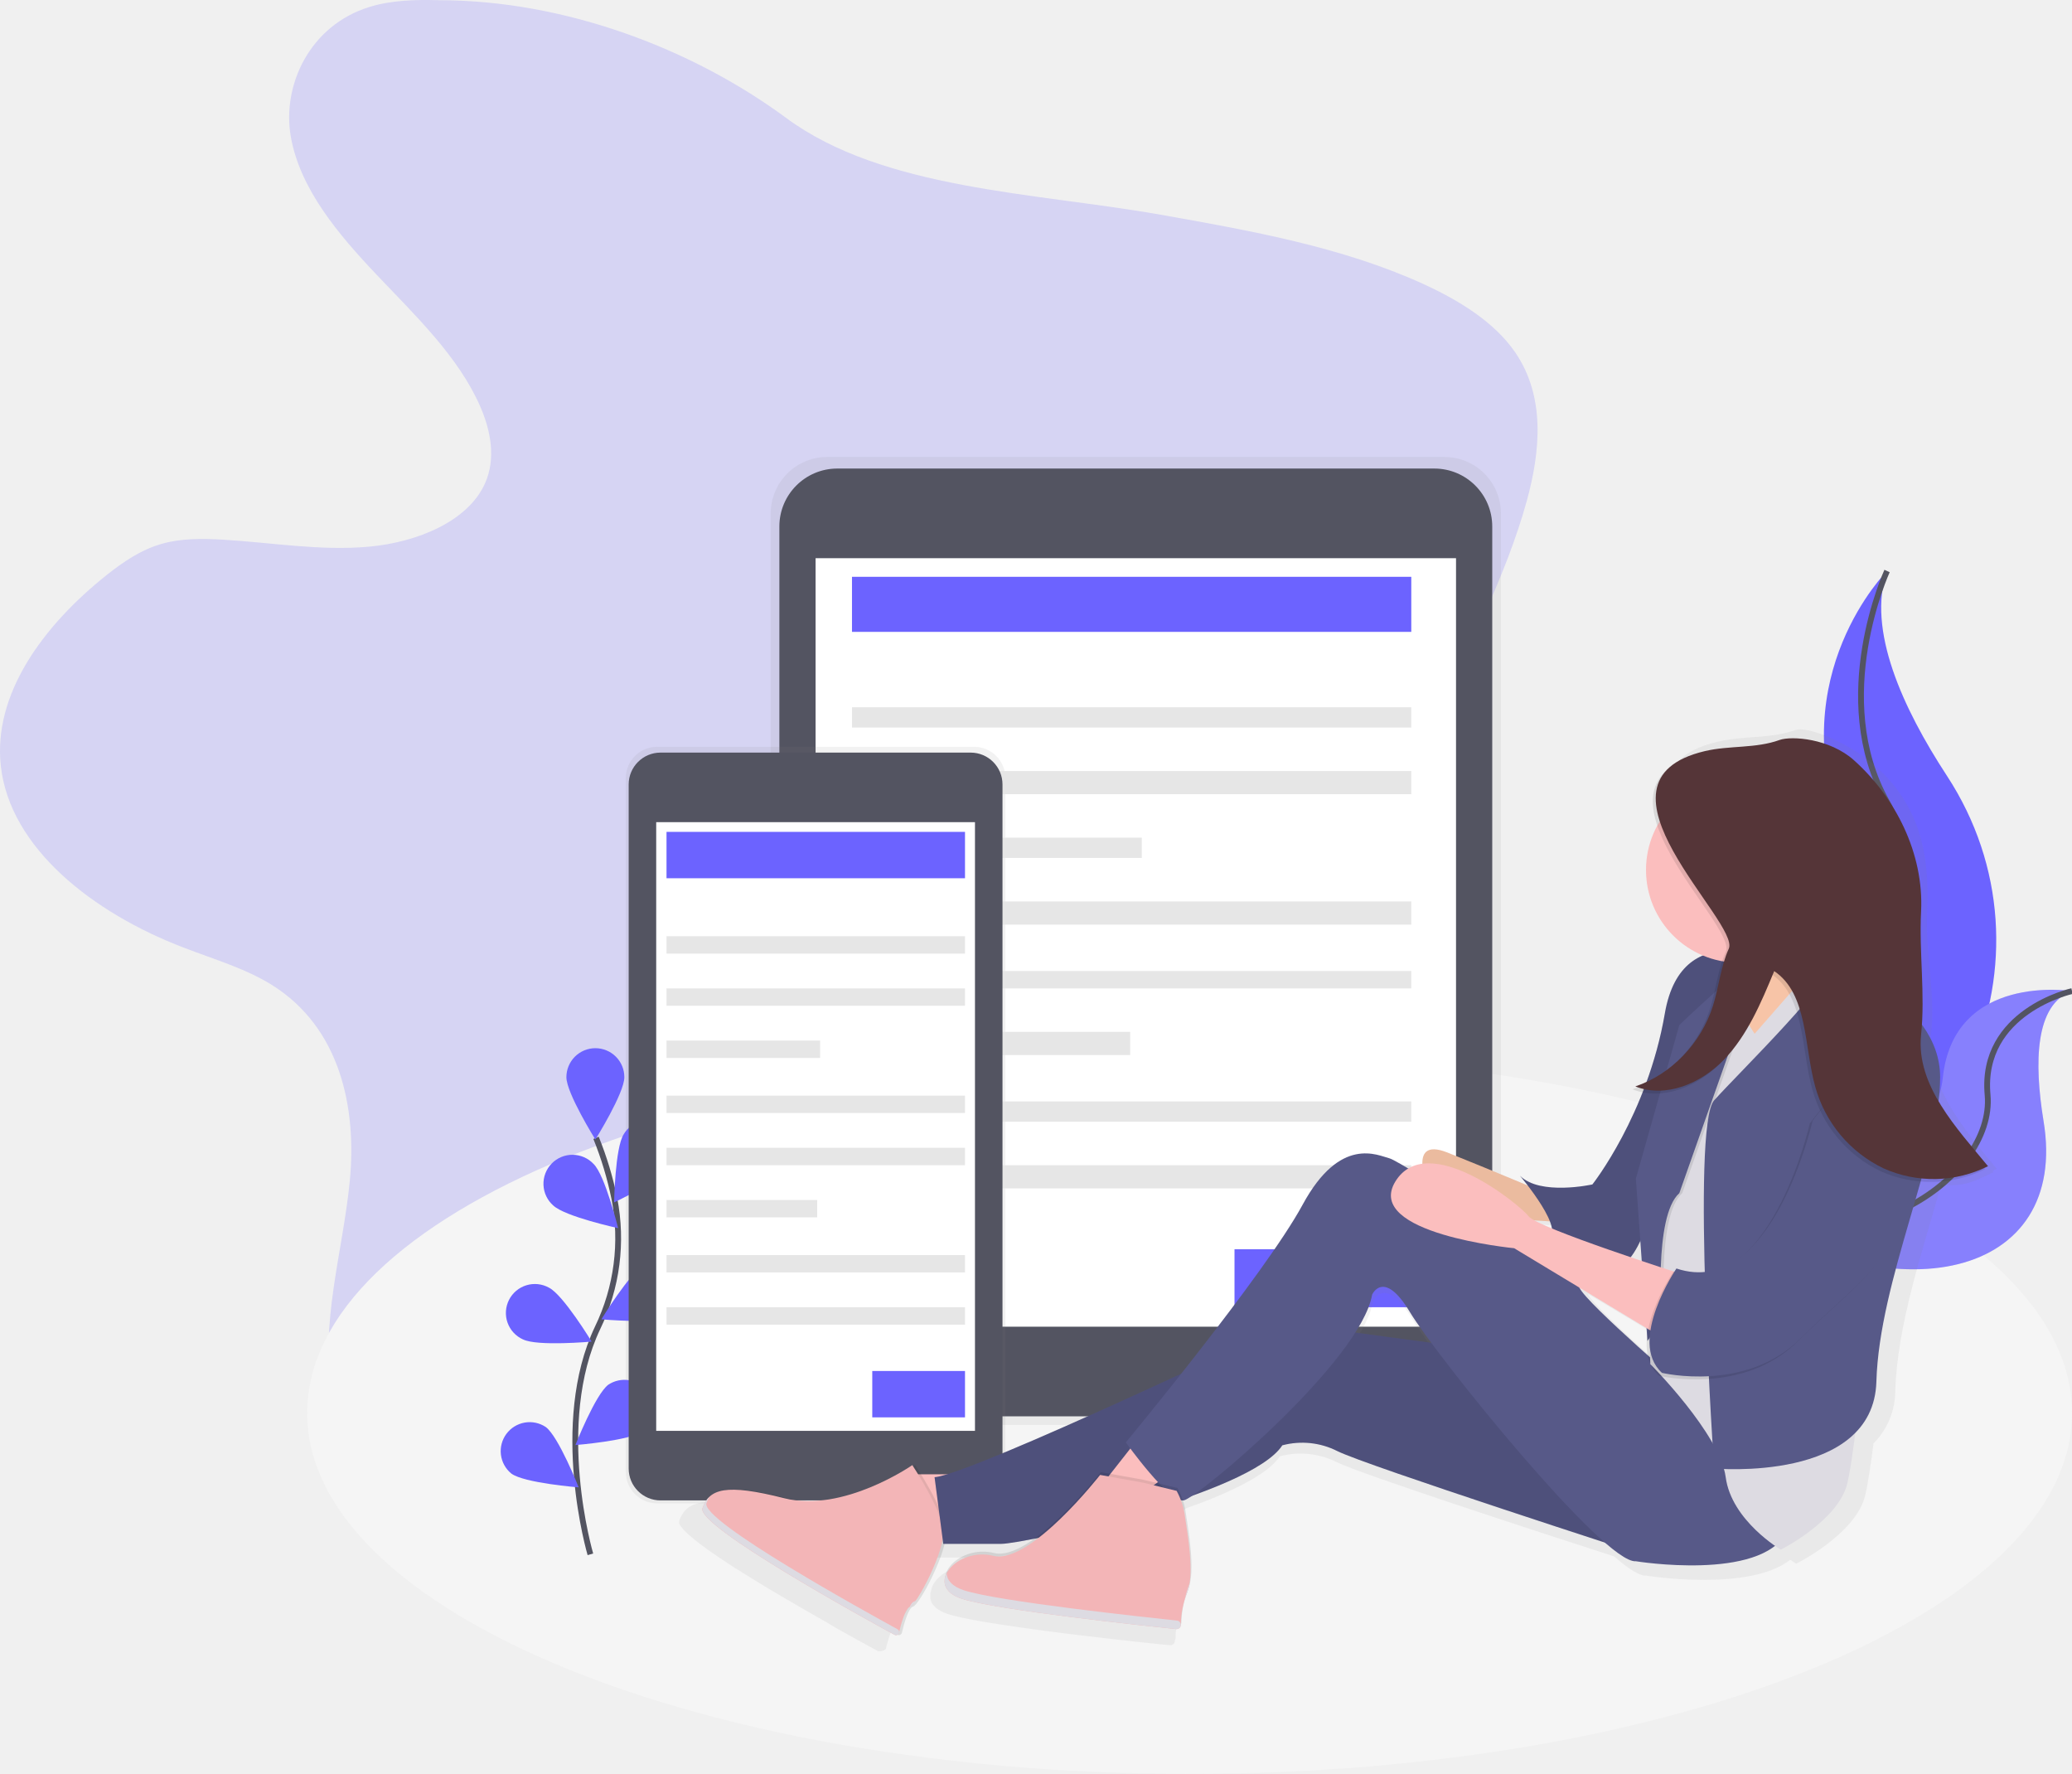
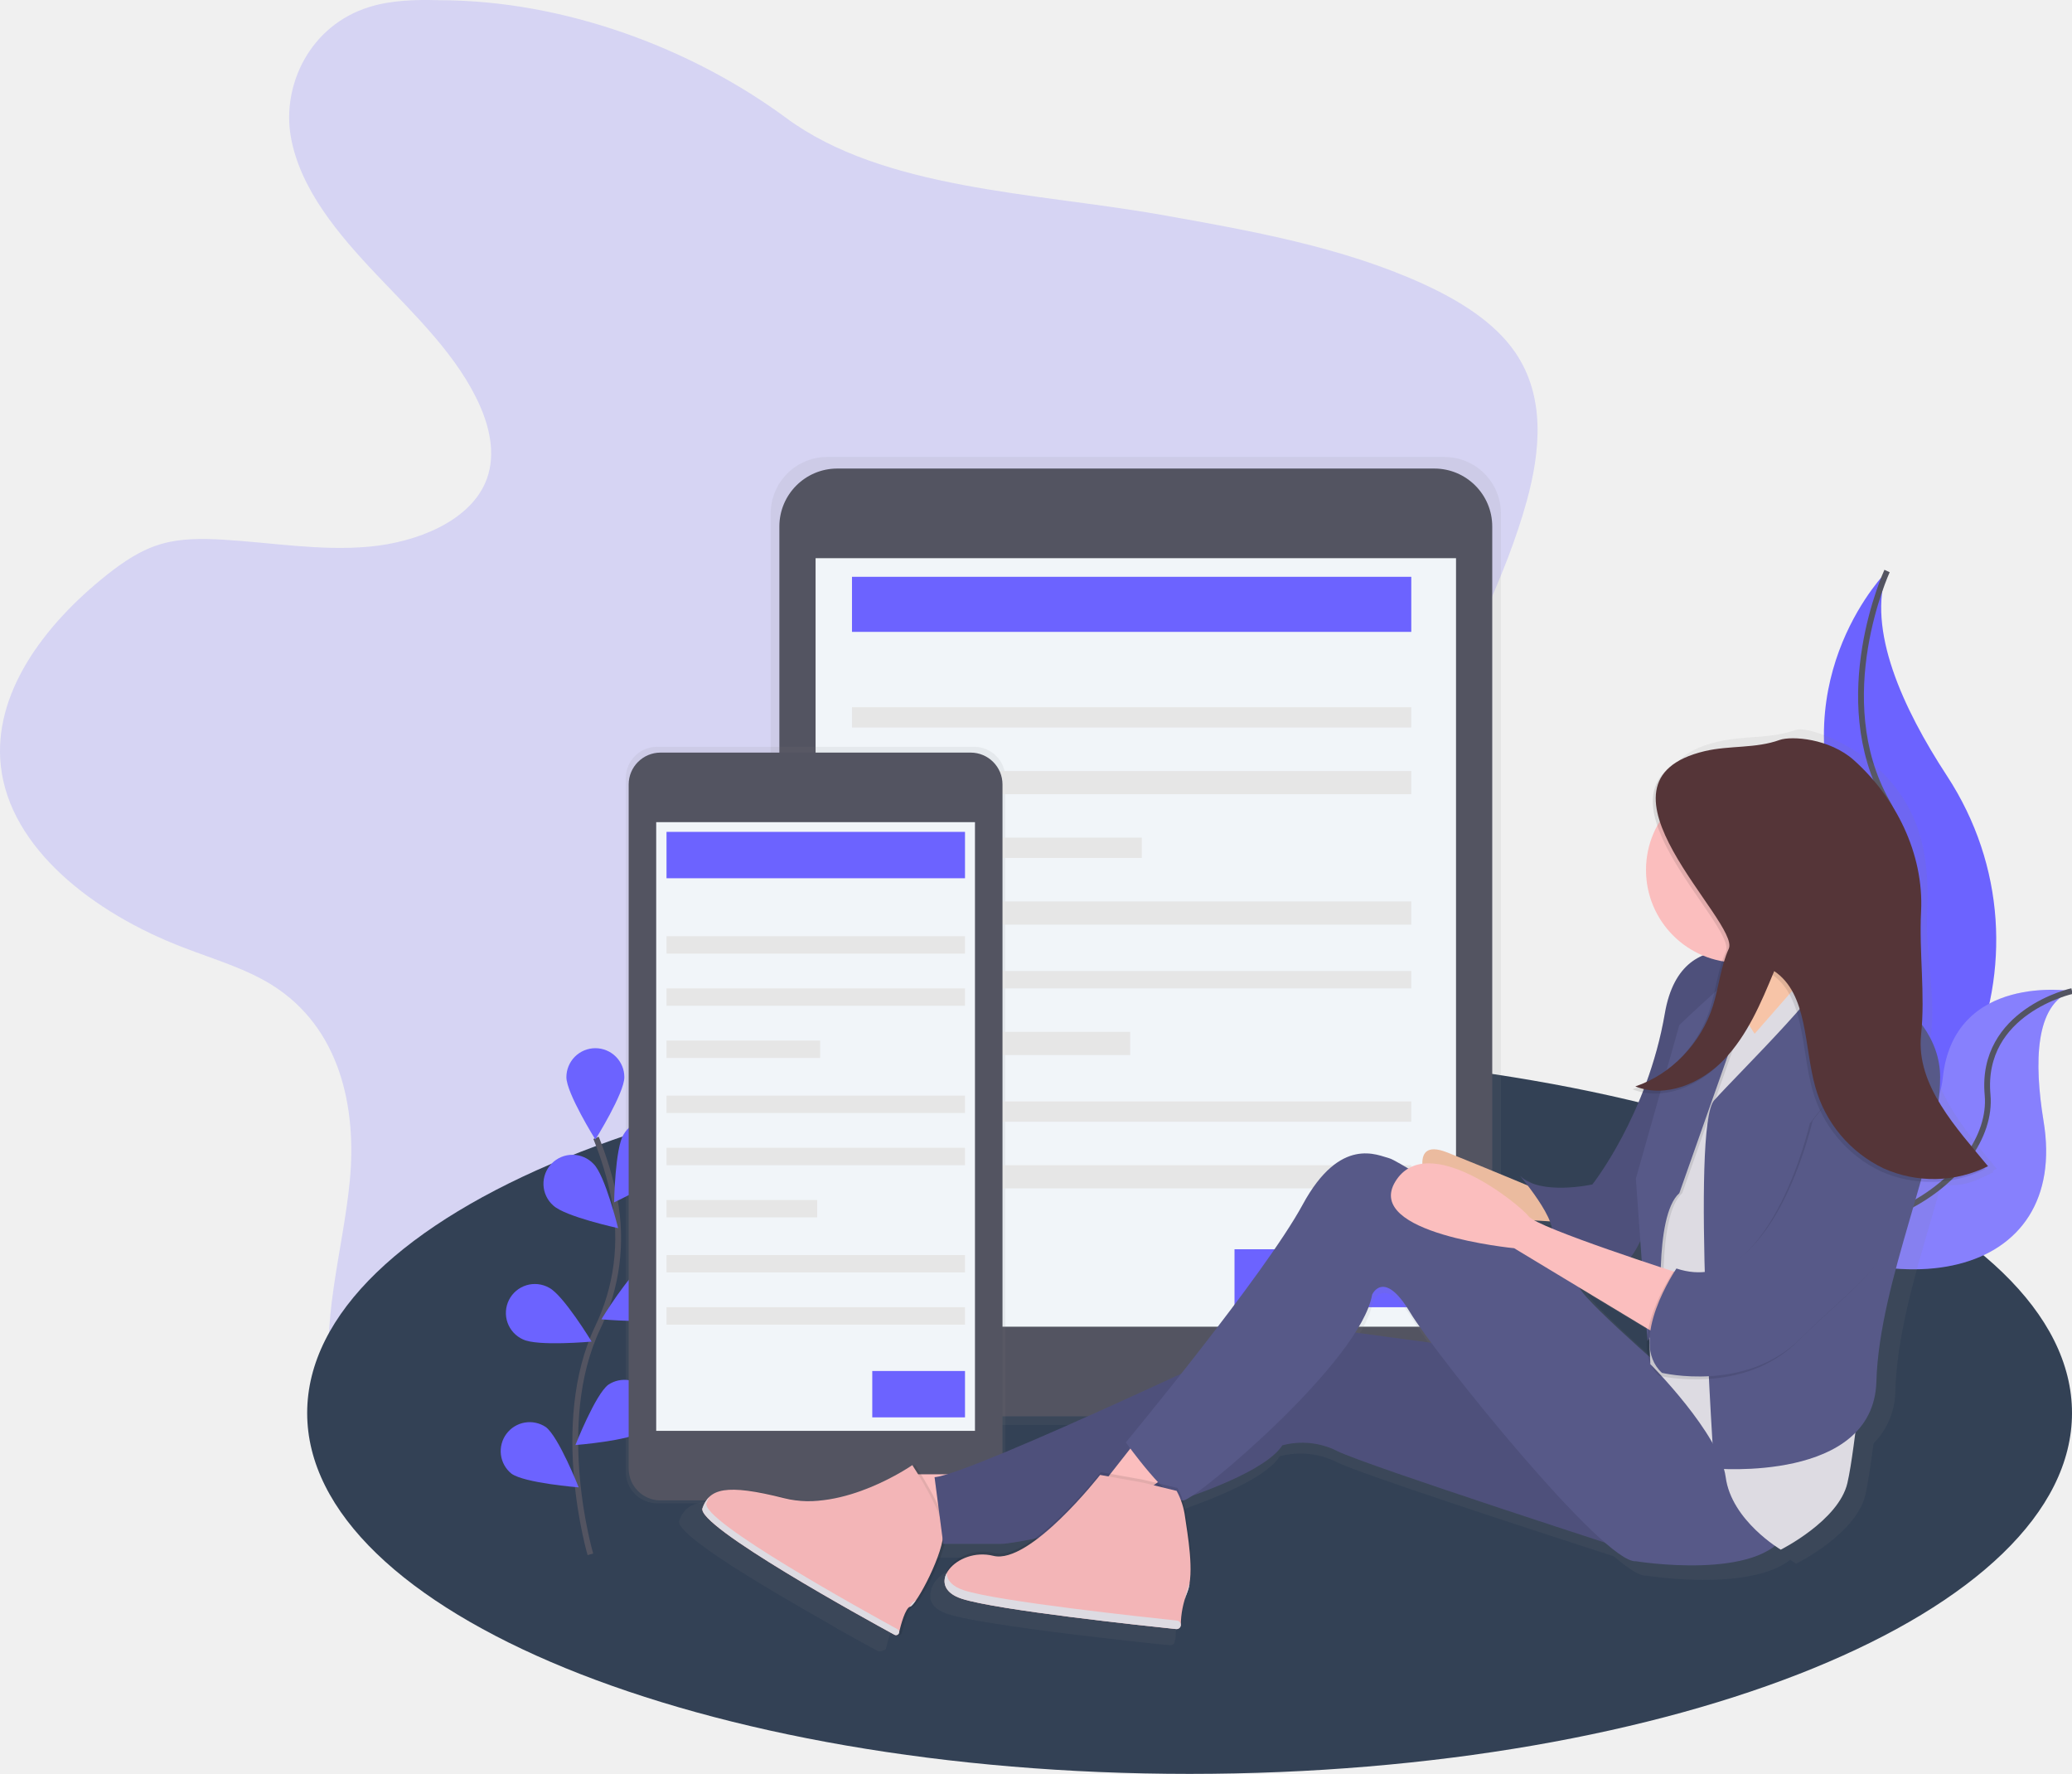
<svg xmlns="http://www.w3.org/2000/svg" width="715" height="612" viewBox="0 0 715 612" fill="none">
  <g clip-path="url(#clip0)">
    <path opacity="0.2" d="M151.4 0.07C143.34 -0.16 135.08 0.07 127.52 2.39C106.95 8.71 97.2 29.39 100.37 47.26C103.54 65.13 116.58 80.7 130.11 94.93C143.64 109.16 158.3 123.23 165.72 140.24C169.42 148.73 171.15 158.24 167.39 166.72C161.59 179.79 144.1 187.09 127.31 188.61C110.52 190.13 93.66 187.17 76.81 186.18C69.74 185.77 62.47 185.72 55.81 187.63C48.5 189.71 42.41 193.96 36.81 198.39C14.96 215.77 -2.53 239.48 0.3 264.39C3.5 292.62 32.04 314.93 63.3 326.9C73.65 330.9 84.6 334.08 93.71 339.74C117.71 354.67 123.1 382.67 120.71 407.38C118.32 432.09 110.18 456.83 114.71 481.32C120.04 509.81 143.63 535.55 175.45 547.57C203.8 558.28 239.28 557.57 264.45 542.46C276.72 535.08 286 524.83 294.07 514.23C306.053 498.576 315.952 481.433 323.52 463.23C327.03 454.74 330.33 445.61 338.52 439.71C343.52 436.08 350 434.05 356.41 432.47C375.73 427.71 396.08 426.41 415.58 422.17C435.08 417.93 454.7 410 465.3 395.9C480.3 375.9 473.3 350.28 473.37 326.76C473.49 273.1 512.48 225.07 526.87 172.76C531.57 155.67 533.32 136.76 522.82 121.51C515.69 111.16 503.66 103.69 491.02 97.92C463.21 85.23 431.6 79.58 400.51 74.08C357.3 66.44 304.83 65.45 271.34 40.73C239.2 17 195.23 0.07 151.4 0.07Z" fill="#6C63FF" />
-     <path d="M410.5 612C578.671 612 715 556.259 715 487.5C715 418.741 578.671 363 410.5 363C242.329 363 106 418.741 106 487.5C106 556.259 242.329 612 410.5 612Z" fill="#F5F5F5" />
+     <path d="M410.5 612C578.671 612 715 556.259 715 487.5C715 418.741 578.671 363 410.5 363C242.329 363 106 418.741 106 487.5C106 556.259 242.329 612 410.5 612Z" fill="#334155" />
    <path d="M484.736 251C484.736 251 488.583 226.445 466.927 224.212C445.27 221.978 442.267 177 442.267 177L441.718 177.841C417.726 214.976 426.433 250.502 458.268 245.097C470.136 243.133 482.034 243.296 484.736 251Z" fill="#6C63FF" />
-     <path opacity="0.2" d="M484.736 251C484.736 251 488.583 226.445 466.927 224.212C445.27 221.978 442.267 177 442.267 177L441.718 177.841C417.726 214.976 426.433 250.502 458.268 245.097C470.136 243.133 482.034 243.296 484.736 251Z" fill="#F5F5F5" />
+     <path opacity="0.2" d="M484.736 251C484.736 251 488.583 226.445 466.927 224.212C445.27 221.978 442.267 177 442.267 177L441.718 177.841C417.726 214.976 426.433 250.502 458.268 245.097C470.136 243.133 482.034 243.296 484.736 251Z" fill="#334155" />
    <path d="M485 251C485 251 480.809 231.94 463.552 233.507C446.296 235.075 425.561 205.206 441.997 177" stroke="#535461" stroke-width="2" stroke-miterlimit="10" />
    <path d="M498.41 157.65H285.48C280.308 157.645 275.344 159.694 271.682 163.347C268.02 167 265.958 171.957 265.95 177.13V472.13C265.958 477.303 268.02 482.26 271.682 485.913C275.344 489.566 280.308 491.615 285.48 491.61H498.41C503.583 491.615 508.546 489.566 512.208 485.913C515.87 482.26 517.932 477.303 517.94 472.13V177.13C517.932 171.957 515.87 167 512.208 163.347C508.546 159.694 503.583 157.645 498.41 157.65Z" fill="url(#paint0_linear)" />
    <path d="M461 337H329V344H461V337Z" fill="#E6E6E6" />
    <path d="M494.94 161.65H288.94C277.894 161.65 268.94 170.604 268.94 181.65V468.65C268.94 479.696 277.894 488.65 288.94 488.65H494.94C505.986 488.65 514.94 479.696 514.94 468.65V181.65C514.94 170.604 505.986 161.65 494.94 161.65Z" fill="#535461" />
-     <path d="M502.44 192.58H281.44V457.72H502.44V192.58Z" fill="white" />
+     <path d="M502.44 192.58H281.44V457.72H502.44V192.58Z" fill="#F1F5F9" />
    <path d="M336.11 257.65H226.78C225.361 257.647 223.954 257.924 222.642 258.465C221.329 259.006 220.136 259.8 219.13 260.802C218.125 261.804 217.326 262.994 216.781 264.305C216.235 265.615 215.953 267.02 215.95 268.44V507.86C215.953 509.279 216.235 510.685 216.781 511.995C217.326 513.306 218.125 514.496 219.13 515.498C220.136 516.5 221.329 517.294 222.642 517.835C223.954 518.376 225.361 518.653 226.78 518.65H336.11C337.53 518.653 338.936 518.376 340.249 517.835C341.561 517.294 342.754 516.5 343.76 515.498C344.766 514.496 345.564 513.306 346.11 511.995C346.655 510.685 346.938 509.279 346.94 507.86V268.44C346.938 267.02 346.655 265.615 346.11 264.305C345.564 262.994 344.766 261.804 343.76 260.802C342.754 259.8 341.561 259.006 340.249 258.465C338.936 257.924 337.53 257.647 336.11 257.65V257.65Z" fill="url(#paint1_linear)" />
-     <path d="M268.44 272.65C268.992 272.65 269.44 272.202 269.44 271.65C269.44 271.098 268.992 270.65 268.44 270.65C267.888 270.65 267.44 271.098 267.44 271.65C267.44 272.202 267.888 272.65 268.44 272.65Z" fill="white" />
-     <path d="M294.44 270.65H274.44C273.888 270.65 273.44 271.098 273.44 271.65C273.44 272.202 273.888 272.65 274.44 272.65H294.44C294.992 272.65 295.44 272.202 295.44 271.65C295.44 271.098 294.992 270.65 294.44 270.65Z" fill="white" />
-     <path d="M280.94 510.65C284.806 510.65 287.94 507.516 287.94 503.65C287.94 499.784 284.806 496.65 280.94 496.65C277.074 496.65 273.94 499.784 273.94 503.65C273.94 507.516 277.074 510.65 280.94 510.65Z" fill="white" />
+     <path d="M268.44 272.65C268.992 272.65 269.44 272.202 269.44 271.65C269.44 271.098 268.992 270.65 268.44 270.65C267.888 270.65 267.44 271.098 267.44 271.65C267.44 272.202 267.888 272.65 268.44 272.65Z" fill="#F1F5F9" />
+     <path d="M294.44 270.65H274.44C273.888 270.65 273.44 271.098 273.44 271.65C273.44 272.202 273.888 272.65 274.44 272.65H294.44C294.992 272.65 295.44 272.202 295.44 271.65C295.44 271.098 294.992 270.65 294.44 270.65Z" fill="#F1F5F9" />
+     <path d="M280.94 510.65C284.806 510.65 287.94 507.516 287.94 503.65C287.94 499.784 284.806 496.65 280.94 496.65C277.074 496.65 273.94 499.784 273.94 503.65C273.94 507.516 277.074 510.65 280.94 510.65Z" fill="#F1F5F9" />
    <path d="M203.73 536.25C203.73 536.25 190.47 491.25 206.22 458.11C212.925 444.257 214.953 428.603 212 413.5C210.54 406.345 208.428 399.339 205.69 392.57" stroke="#535461" stroke-width="2" stroke-miterlimit="10" />
    <path d="M215.45 371.63C215.45 377.15 205.45 393.14 205.45 393.14C205.45 393.14 195.45 377.14 195.45 371.63C195.45 368.978 196.504 366.434 198.379 364.559C200.254 362.683 202.798 361.63 205.45 361.63C208.102 361.63 210.646 362.683 212.521 364.559C214.397 366.434 215.45 368.978 215.45 371.63Z" fill="#6C63FF" />
    <path d="M232 402.19C229 406.82 211.92 414.82 211.92 414.82C211.92 414.82 212.23 395.96 215.23 391.33C215.912 390.164 216.824 389.147 217.91 388.343C218.996 387.538 220.234 386.962 221.549 386.65C222.863 386.337 224.228 386.294 225.56 386.524C226.892 386.753 228.163 387.25 229.298 387.985C230.432 388.719 231.406 389.676 232.16 390.798C232.914 391.919 233.433 393.182 233.686 394.51C233.939 395.837 233.919 397.203 233.63 398.523C233.34 399.843 232.785 401.09 232 402.19V402.19Z" fill="#6C63FF" />
    <path d="M231.24 454.4C226.31 456.88 207.53 455.17 207.53 455.17C207.53 455.17 217.32 439.05 222.24 436.57C224.589 435.509 227.258 435.395 229.688 436.254C232.119 437.113 234.124 438.877 235.285 441.179C236.447 443.481 236.674 446.142 235.92 448.607C235.166 451.072 233.49 453.151 231.24 454.41V454.4Z" fill="#6C63FF" />
    <path d="M221.8 493.79C217.36 497.07 198.56 498.55 198.56 498.55C198.56 498.55 205.48 481.01 209.92 477.73C212.056 476.305 214.659 475.756 217.189 476.198C219.719 476.639 221.982 478.037 223.509 480.102C225.037 482.166 225.711 484.74 225.393 487.288C225.075 489.836 223.788 492.165 221.8 493.79V493.79Z" fill="#6C63FF" />
    <path d="M190.91 415.89C194.91 419.73 213.3 423.72 213.3 423.72C213.3 423.72 208.79 405.41 204.83 401.57C203.905 400.583 202.789 399.793 201.551 399.25C200.312 398.706 198.976 398.42 197.623 398.408C196.27 398.395 194.929 398.658 193.68 399.179C192.432 399.7 191.302 400.469 190.36 401.439C189.417 402.41 188.681 403.561 188.197 404.824C187.712 406.087 187.489 407.436 187.54 408.788C187.591 410.139 187.917 411.467 188.496 412.689C189.075 413.912 189.896 415.004 190.91 415.9V415.89Z" fill="#6C63FF" />
    <path d="M180.45 462.09C185.38 464.57 204.16 462.86 204.16 462.86C204.16 462.86 194.37 446.74 189.45 444.26C188.272 443.601 186.974 443.187 185.632 443.044C184.29 442.9 182.934 443.029 181.643 443.424C180.353 443.818 179.156 444.47 178.124 445.339C177.092 446.209 176.247 447.278 175.639 448.483C175.031 449.687 174.674 451.003 174.588 452.349C174.502 453.696 174.689 455.046 175.138 456.318C175.588 457.59 176.29 458.758 177.203 459.752C178.116 460.746 179.22 461.544 180.45 462.1V462.09Z" fill="#6C63FF" />
    <path d="M176.45 508.39C180.89 511.67 199.69 513.15 199.69 513.15C199.69 513.15 192.77 495.61 188.33 492.33C186.194 490.905 183.591 490.356 181.061 490.797C178.531 491.239 176.268 492.637 174.741 494.701C173.214 496.766 172.539 499.339 172.857 501.888C173.176 504.436 174.462 506.764 176.45 508.39Z" fill="#6C63FF" />
    <path d="M487 199H294V218H487V199Z" fill="#6C63FF" />
    <path d="M487 244H294V251H487V244Z" fill="#E6E6E6" />
    <path d="M487 266H294V274H487V266Z" fill="#E6E6E6" />
    <path d="M394 289H294V296H394V289Z" fill="#E6E6E6" />
    <path d="M487 311H294V319H487V311Z" fill="#E6E6E6" />
    <path d="M487 335H294V341H487V335Z" fill="#E6E6E6" />
    <path d="M390 356H294V364H390V356Z" fill="#E6E6E6" />
    <path d="M487 380H294V387H487V380Z" fill="#E6E6E6" />
    <path d="M487 402H294V410H487V402Z" fill="#E6E6E6" />
    <path d="M487 431H426V451H487V431Z" fill="#6C63FF" />
    <path d="M334.94 259.65H227.94C221.865 259.65 216.94 264.575 216.94 270.65V506.65C216.94 512.725 221.865 517.65 227.94 517.65H334.94C341.015 517.65 345.94 512.725 345.94 506.65V270.65C345.94 264.575 341.015 259.65 334.94 259.65Z" fill="#535461" />
-     <path d="M336.44 283.65H226.44V493.65H336.44V283.65Z" fill="white" />
+     <path d="M336.44 283.65H226.44V493.65H336.44V283.65Z" fill="#F1F5F9" />
    <path d="M333 287H230V303H333V287Z" fill="#6C63FF" />
    <path d="M333 323H230V329H333V323Z" fill="#E6E6E6" />
    <path d="M333 341H230V347H333V341Z" fill="#E6E6E6" />
    <path d="M283 359H230V365H283V359Z" fill="#E6E6E6" />
    <path d="M333 378H230V384H333V378Z" fill="#E6E6E6" />
    <path d="M333 396H230V402H333V396Z" fill="#E6E6E6" />
    <path d="M282 414H230V420H282V414Z" fill="#E6E6E6" />
    <path d="M333 433H230V439H333V433Z" fill="#E6E6E6" />
    <path d="M333 451H230V457H333V451Z" fill="#E6E6E6" />
    <path d="M333 473H301V489H333V473Z" fill="#6C63FF" />
    <path d="M651.18 197C651.18 197 615.35 232.83 635.58 286C655.81 339.17 600.9 427.59 600.9 427.59C600.9 427.59 601.49 427.5 602.58 427.31C676.17 414.31 712.74 330.15 671.82 267.62C656.61 244.38 644.12 217.14 651.18 197Z" fill="#6C63FF" />
    <path d="M651.18 197C651.18 197 630.95 240.92 651.18 276.75C671.41 312.58 654.65 413.14 600.9 427.59" stroke="#535461" stroke-width="2" stroke-miterlimit="10" />
    <path d="M715 341.93C715 341.93 674.11 335.42 670.39 372.06C666.67 408.7 591.77 413.78 591.77 413.78L593.17 414.71C655.01 455.3 714.17 440.57 705.17 386.71C701.9 366.63 702.17 346.5 715 341.93Z" fill="#6C63FF" />
    <path opacity="0.2" d="M715 341.93C715 341.93 674.11 335.42 670.39 372.06C666.67 408.7 591.77 413.78 591.77 413.78L593.17 414.71C655.01 455.3 714.17 440.57 705.17 386.71C701.9 366.63 702.17 346.5 715 341.93Z" fill="#F5F5F5" />
    <path d="M715 341.93C715 341.93 683.26 348.93 685.87 377.75C688.48 406.57 638.74 441.2 591.77 413.75" stroke="#535461" stroke-width="2" stroke-miterlimit="10" />
    <path d="M689 403.24C677.93 389.81 664.52 374.38 666.4 356.51C667.92 342.04 664.28 328.66 665 314.14C666 293.51 661.86 277.36 647 264.14C638.32 256.41 623.81 250.34 619.49 251.89C610.93 254.95 601.59 253.78 592.78 255.89C586.09 257.45 581.64 259.89 578.88 262.89C573.33 267.89 573.24 274.89 575.77 282.34C573.562 286.384 572.229 290.847 571.858 295.439C571.487 300.032 572.087 304.651 573.617 308.996C575.148 313.342 577.575 317.317 580.742 320.664C583.909 324.01 587.745 326.653 592 328.42C585.83 331 580.5 336.94 578.42 349C576.974 357.282 574.789 365.418 571.89 373.31C570.587 373.919 569.251 374.457 567.89 374.92C568.19 375.04 568.5 375.12 568.8 375.23C568.15 375.48 567.51 375.73 566.8 375.95C567.982 376.412 569.204 376.767 570.45 377.01C562.45 397.22 552.45 409.74 552.45 409.74C552.45 409.74 533.8 413.86 526.55 406.65C526.55 406.65 527.73 408.03 529.33 410.1C522.24 407.16 510.6 402.36 500.65 398.41C493.43 395.54 491.58 398.41 491.65 402.41C489.888 402.631 488.188 403.202 486.65 404.09C484.517 402.718 482.28 401.514 479.96 400.49C475.82 399.49 462.35 392.25 448.88 416.96C441.04 431.33 420.94 457.56 405.49 476.96C375.44 490.78 336.32 508.28 321.78 512.68H312.46C311.24 510.68 310.39 509.42 310.39 509.42L309.67 509.9L309.36 509.42C309.36 509.42 291.06 522.09 272.48 522.19C269.837 522.154 267.207 521.818 264.64 521.19C256.1 519.04 250.08 518.08 245.78 518.19C240.69 518.1 237.78 519.31 236.02 521.59C235.783 521.889 235.566 522.203 235.37 522.53V522.53C235.173 522.854 234.993 523.188 234.83 523.53V523.53C234.67 523.89 234.51 524.27 234.37 524.66C234.312 525.008 234.334 525.364 234.435 525.702C234.535 526.04 234.711 526.35 234.95 526.61C235.199 526.96 235.469 527.294 235.76 527.61L236.28 528.17C238.62 530.59 242.88 533.8 248.18 537.38C249.71 538.38 251.33 539.48 253.02 540.57L256.23 542.57L259.1 544.36L260.25 545.07L261.53 545.85L263.82 547.24L265.18 548.06L267.75 549.59L269.83 550.82C275.27 554.03 280.69 557.14 285.58 559.9L289 561.94L289.33 562.12L291.53 563.35L295.33 565.46L297.94 566.9L299.16 567.57L300.47 568.29L300.73 568.43L303.01 569.67C303.479 569.749 303.959 569.725 304.419 569.601C304.878 569.477 305.304 569.255 305.67 568.95C306.33 566.15 307.94 560.15 309.67 559.69C311.4 559.23 318.89 546.14 321 537.38H341.22C345.203 537.04 349.158 536.432 353.06 535.56C347.84 539.28 342.67 541.62 338.65 540.62C330.15 538.51 322.1 543.69 321.29 548.8C321.29 548.91 321.22 549.01 321.19 549.12C321.16 549.23 321.14 549.33 321.12 549.43C321.1 549.53 321.06 549.68 321.04 549.81C321.02 549.94 321.04 550.02 321.04 550.13C321.04 550.24 321.04 550.38 321.04 550.51C321.04 550.64 321.04 550.72 321.04 550.82C321.04 550.92 321.04 551.08 321.04 551.21C321.04 551.34 321.04 551.41 321.04 551.51C321.04 551.61 321.1 551.78 321.14 551.92C321.18 552.06 321.14 552.1 321.21 552.18C321.273 552.361 321.346 552.538 321.43 552.71L321.48 552.84C321.592 553.059 321.719 553.269 321.86 553.47L322.02 553.68C322.12 553.82 322.23 553.96 322.35 554.09L322.58 554.32C322.7 554.44 322.83 554.56 322.96 554.68L323.24 554.91L323.69 555.24L324.02 555.46L324.56 555.78L324.92 555.97L325.6 556.29L325.94 556.44C326.3 556.59 326.68 556.73 327.09 556.86C327.74 557.07 328.51 557.29 329.38 557.51L330.25 557.72L331.52 558.01L332.19 558.16C333.056 558.347 333.976 558.533 334.95 558.72L336.3 558.97L337.4 559.17L339.93 559.61C341.51 559.88 343.16 560.15 344.93 560.41L349.29 561.07L354.97 561.88L356.23 562.05L358.23 562.33L361.16 562.72L363.16 562.98L368.35 563.64L369.97 563.84L373.24 564.24C377.54 564.76 381.7 565.24 385.53 565.67L389.96 566.17L392.2 566.42L393.2 566.52L395.88 566.81L397.37 566.97L399.21 567.16L401.8 567.43H402.08L403.74 567.6C403.948 567.622 404.158 567.601 404.357 567.538C404.557 567.474 404.741 567.37 404.898 567.232C405.055 567.094 405.181 566.925 405.27 566.735C405.358 566.545 405.405 566.339 405.41 566.13C405.41 566.08 405.41 566.02 405.41 565.96C405.562 565.728 405.646 565.458 405.65 565.18C405.693 562.714 406.005 560.259 406.58 557.86C406.69 557.45 406.82 557.03 406.96 556.61L407.12 556.13C407.3 555.62 407.48 555.13 407.69 554.58C407.84 554.207 407.971 553.827 408.08 553.44C408.08 553.32 408.15 553.2 408.19 553.07C408.23 552.94 408.29 552.66 408.33 552.45C410.41 545.34 407.9 532.08 407.18 526.87C406.949 525.206 406.567 523.566 406.04 521.97C406.169 521.983 406.3 521.983 406.43 521.97C407.504 521.575 408.514 521.026 409.43 520.34C424.71 514.89 437.59 508.66 441.66 502.42C448.251 500.68 455.252 501.413 461.34 504.48C469.25 508.41 529.09 527.94 556.95 536.96C561.95 541.27 565.87 543.79 568.04 543.6C568.04 543.6 603.51 549.34 617.77 538.14C619.04 539.02 619.84 539.49 619.84 539.49C619.84 539.49 640.56 529.2 643.67 515.81C644.67 511.47 645.58 505.07 646.51 497.99C651.316 493.147 654.019 486.604 654.03 479.78C654.68 457.3 663.39 431.62 669.85 408.78C677.69 409.4 680.72 407.92 687.91 404.37L687.59 403.96C688.1 403.66 688.55 403.46 689 403.24ZM570.21 436.91L566.21 435.58C567.551 433.789 568.707 431.866 569.66 429.84L570.21 436.91ZM547.92 446.37L571.92 460.77L572.13 463.7C571.837 465.93 571.905 468.192 572.33 470.4C561.75 461 549.37 449.59 547.91 446.36L547.92 446.37ZM538.12 425.37C535.5 424.29 533.33 423.31 531.84 422.5C533.84 422.64 535.74 422.76 537.4 422.85C537.728 423.662 537.969 424.507 538.12 425.37V425.37ZM473.84 448.84C473.84 448.84 477.98 439.58 487.31 455.02C488.76 457.42 491.43 461.24 494.96 465.97L467.8 462.34C471 457.38 473.15 452.77 473.84 448.85V448.84Z" fill="url(#paint2_linear)" />
    <path d="M533.5 411.64C533.5 411.64 514.5 403.64 499.5 397.64C484.5 391.64 493.5 411.64 493.5 411.64C493.5 411.64 518.5 418.64 518.5 419.64C518.5 420.64 539.5 421.64 539.5 421.64L533.5 411.64Z" fill="#F7C4A7" />
    <path opacity="0.05" d="M533.5 411.64C533.5 411.64 514.5 403.64 499.5 397.64C484.5 391.64 493.5 411.64 493.5 411.64C493.5 411.64 518.5 418.64 518.5 419.64C518.5 420.64 539.5 421.64 539.5 421.64L533.5 411.64Z" fill="black" />
    <path d="M614.5 332.64C614.5 332.64 580.5 314.64 574.5 349.64C568.5 384.64 549.5 408.64 549.5 408.64C549.5 408.64 531.5 412.64 524.5 405.64C524.5 405.64 541.5 425.64 533.5 427.64C533.5 427.64 551.5 440.64 559.5 436.64C567.5 432.64 573.5 405.64 576.5 398.64C579.5 391.64 590.5 330.64 614.5 332.64Z" fill="#575988" />
    <path opacity="0.1" d="M614.5 332.64C614.5 332.64 580.5 314.64 574.5 349.64C568.5 384.64 549.5 408.64 549.5 408.64C549.5 408.64 531.5 412.64 524.5 405.64C524.5 405.64 541.5 425.64 533.5 427.64C533.5 427.64 551.5 440.64 559.5 436.64C567.5 432.64 573.5 405.64 576.5 398.64C579.5 391.64 590.5 330.64 614.5 332.64Z" fill="black" />
    <path d="M595.5 320.64C595.5 320.64 616.5 344.64 617.5 364.64C618.5 384.64 641.5 343.64 643.5 342.64C645.5 341.64 623.5 307.64 621.5 296.64C619.5 285.64 595.5 320.64 595.5 320.64Z" fill="#F7C4A7" />
    <path d="M610 330.89L596.75 342.89L603 368.14L620 352.14L618 336.14L610 330.89Z" fill="#F7C4A7" />
    <path d="M333.5 508.64H310.5L319.5 530.64L341.5 524.64L333.5 508.64Z" fill="#FBBEBE" />
    <path opacity="0.1" d="M315.82 505.47C315.82 505.47 292 522.06 271.65 516.9C251.3 511.74 245.77 513.67 243.4 520.33C241.21 526.46 300.24 558.88 309.65 564C309.796 564.08 309.959 564.125 310.125 564.132C310.291 564.139 310.457 564.107 310.609 564.039C310.761 563.972 310.895 563.87 311.001 563.741C311.107 563.613 311.182 563.462 311.22 563.3C311.86 560.58 313.41 554.75 315.07 554.3C317.23 553.72 327.07 535.3 326.53 528.06C325.99 520.82 315.82 505.47 315.82 505.47Z" fill="black" />
    <path d="M314.82 505.47C314.82 505.47 291 522.06 270.65 516.9C250.3 511.74 244.77 513.67 242.4 520.33C240.21 526.46 299.24 558.88 308.65 564C308.796 564.08 308.959 564.125 309.125 564.132C309.291 564.139 309.457 564.107 309.609 564.039C309.761 563.972 309.895 563.87 310.001 563.741C310.107 563.613 310.182 563.462 310.22 563.3C310.86 560.58 312.41 554.75 314.07 554.3C316.23 553.72 326.07 535.3 325.53 528.06C324.99 520.82 314.82 505.47 314.82 505.47Z" fill="#F3B5B7" />
    <path d="M511.5 465.64L444.5 456.64C444.5 456.64 335.5 508.64 322.5 509.64L325.5 532.64H345.5C353.5 532.64 431.5 515.64 442.5 498.64C448.864 496.948 455.628 497.66 461.5 500.64C471.5 505.64 567.5 536.64 567.5 536.64L511.5 465.64Z" fill="#575988" />
    <path opacity="0.1" d="M511.5 465.64L444.5 456.64C444.5 456.64 335.5 508.64 322.5 509.64L325.5 532.64H345.5C353.5 532.64 431.5 515.64 442.5 498.64C448.864 496.948 455.628 497.66 461.5 500.64C471.5 505.64 567.5 536.64 567.5 536.64L511.5 465.64Z" fill="black" />
    <path d="M392.5 496.64L381.5 510.64L392.5 516.64L408.5 504.64L392.5 496.64Z" fill="#FBBEBE" />
    <path d="M583.5 480.64C583.5 480.64 547.5 449.82 545.01 444.23C542.52 438.64 483.5 400.64 479.5 399.64C475.5 398.64 462.5 391.64 449.5 415.64C436.5 439.64 388.5 497.64 388.5 497.64C388.5 497.64 403.5 518.64 408.5 517.64C413.5 516.64 469.5 469.64 473.5 446.64C473.5 446.64 477.5 437.64 486.5 452.64C495.5 467.64 553.5 539.64 564.5 538.64C564.5 538.64 607.5 545.64 616.5 528.64C625.5 511.64 583.5 480.64 583.5 480.64Z" fill="#575988" />
    <path d="M604 334.14C604 334.14 591.5 339.64 590.5 362.64C589.5 385.64 567.5 424.64 567.5 424.64L569.5 470.64C569.5 470.64 593.5 494.64 595.5 509.64C597.5 524.64 614.5 534.64 614.5 534.64C614.5 534.64 634.5 524.64 637.5 511.64C640.5 498.64 642.5 466.64 647.5 454.64C652.5 442.64 649.5 367.64 649.5 367.64L634.5 341.64L626.5 332.64L605.5 356.64C605.5 356.64 594 341.14 604 334.14Z" fill="#DDDBE2" />
    <path opacity="0.1" d="M574.5 455.64C574.5 455.64 571.5 419.64 580.5 411.64L598.5 360.64C598.5 360.64 605 336.14 604 334.14C603 332.14 580.5 353.64 580.5 353.64L565.5 406.64L569.5 462.64L574.5 455.64Z" fill="black" />
    <path d="M573.5 455.64C573.5 455.64 570.5 419.64 579.5 411.64L597.5 360.64C597.5 360.64 604.5 335.64 603.5 333.64C602.5 331.64 579.5 353.64 579.5 353.64L564.5 406.64L568.5 462.64L573.5 455.64Z" fill="#575988" />
    <path d="M580.5 439.64C580.5 439.64 530.5 423.64 527.5 419.64C524.5 415.64 492.5 389.64 481.5 407.64C470.5 425.64 522.5 430.64 522.5 430.64L575.5 462.64L580.5 439.64Z" fill="#FBBEBE" />
    <path opacity="0.1" d="M394.67 510.55L379.87 507.89C379.87 507.89 355.63 538.94 343 535.79C330.37 532.64 318.75 546.23 332.09 550.59C344.14 554.53 396.18 560.04 406.09 561.06C406.291 561.081 406.493 561.06 406.685 560.998C406.878 560.937 407.055 560.836 407.206 560.703C407.357 560.569 407.479 560.406 407.564 560.223C407.649 560.04 407.695 559.842 407.7 559.64C407.776 555.775 408.555 551.956 410 548.37C412.67 541.82 410 527.75 409.26 522.37C408.852 519.217 407.866 516.165 406.35 513.37L394.67 510.55Z" fill="black" />
    <path d="M394.42 511.52L379.62 508.86C379.62 508.86 355.38 539.91 342.77 536.77C330.16 533.63 318.52 547.21 331.86 551.57C343.91 555.51 395.95 561.02 405.86 562.04C406.06 562.061 406.263 562.04 406.455 561.978C406.647 561.917 406.825 561.816 406.976 561.683C407.127 561.549 407.249 561.386 407.334 561.203C407.419 561.02 407.465 560.822 407.47 560.62C407.518 556.764 408.267 552.948 409.68 549.36C412.35 542.81 409.68 528.74 408.94 523.36C408.532 520.206 407.546 517.155 406.03 514.36L394.42 511.52Z" fill="#F3B5B7" />
    <path opacity="0.1" d="M603 332.14C620.673 332.14 635 317.813 635 300.14C635 282.467 620.673 268.14 603 268.14C585.327 268.14 571 282.467 571 300.14C571 317.813 585.327 332.14 603 332.14Z" fill="black" />
    <path d="M600 332.14C617.673 332.14 632 317.813 632 300.14C632 282.467 617.673 268.14 600 268.14C582.327 268.14 568 282.467 568 300.14C568 317.813 582.327 332.14 600 332.14Z" fill="#FBBEBE" />
    <path d="M631.5 331.64C631.5 331.64 669.5 344.64 669.5 371.64C669.5 398.64 648.5 441.64 647.5 476.64C646.5 511.64 591.5 506.64 591.5 506.64C591.5 506.64 583.5 388.64 591.5 379.64C599.5 370.64 635.5 335.64 631.5 331.64Z" fill="#575988" />
    <path opacity="0.1" d="M624.5 387.64C624.5 387.64 610.5 449.64 577.5 438.64C577.5 438.64 560.5 463.64 572.5 474.64C572.5 474.64 601.5 481.64 620.5 462.64C639.5 443.64 653.5 436.64 656.5 413.64C659.5 390.64 661.5 358.64 651.5 361.64C641.5 364.64 624.5 387.64 624.5 387.64Z" fill="black" />
    <path d="M625.5 386.64C625.5 386.64 611.5 448.64 578.5 437.64C578.5 437.64 561.5 462.64 573.5 473.64C573.5 473.64 602.5 480.64 621.5 461.64C640.5 442.64 654.5 435.64 657.5 412.64C660.5 389.64 662.5 357.64 652.5 360.64C642.5 363.64 625.5 386.64 625.5 386.64Z" fill="#575988" />
    <path d="M410.54 546.14C410.54 546.23 410.48 546.34 410.45 546.42C409.761 548.13 409.236 549.901 408.88 551.71C409.12 550.93 409.4 550.13 409.72 549.33C410.113 548.301 410.388 547.231 410.54 546.14Z" fill="#DDDBE2" />
    <path d="M332.59 548.65C328.47 547.3 326.74 545.08 326.67 542.74C324.97 546 326.04 549.66 331.86 551.56C343.91 555.5 395.96 561.01 405.86 562.03C406.062 562.051 406.265 562.03 406.458 561.968C406.651 561.906 406.828 561.804 406.98 561.67C407.131 561.535 407.253 561.371 407.337 561.186C407.422 561.002 407.467 560.803 407.47 560.6V560.6C407.477 560.233 407.347 559.877 407.104 559.601C406.862 559.325 406.525 559.15 406.16 559.11C395.3 557.95 344.48 552.53 332.59 548.65Z" fill="#DDDBE2" />
    <path d="M243.78 518.57C244.045 517.833 244.38 517.123 244.78 516.45C243.703 517.541 242.897 518.87 242.43 520.33C240.24 526.46 299.27 558.88 308.68 564C308.827 564.08 308.99 564.125 309.157 564.131C309.323 564.137 309.49 564.105 309.642 564.036C309.794 563.967 309.928 563.864 310.033 563.734C310.139 563.605 310.213 563.453 310.25 563.29V563.29C310.306 563.06 310.284 562.817 310.188 562.601C310.092 562.384 309.928 562.204 309.72 562.09C299.32 556.4 241.62 524.63 243.78 518.57Z" fill="#DDDBE2" />
    <path d="M315.44 552.55C314.91 552.69 314.39 553.4 313.9 554.37L314.06 554.31C314.5 554.19 315.25 553.31 316.16 552.01C315.965 552.244 315.719 552.429 315.44 552.55V552.55Z" fill="#DDDBE2" />
    <path opacity="0.1" d="M595.56 328.31C592.74 334.53 592.15 341.54 590.08 348.06C585.97 360.99 575.66 371.69 563.31 375.82C573.7 379.96 585.96 374.9 593.99 366.5C602.02 358.1 606.73 346.92 611.24 336.04C622.9 343.88 621.48 361.9 625.4 375.93C627.082 382.034 630.055 387.706 634.118 392.562C638.181 397.419 643.239 401.347 648.95 404.08C654.642 406.634 660.83 407.893 667.067 407.767C673.304 407.641 679.436 406.132 685.02 403.35C674.33 390.35 659.11 372.42 660.92 355.06C662.39 341 652.3 330.26 652.99 316.15C653.99 296.15 646.33 285.99 631.99 273.15C623.61 265.64 636.8 255.05 625.99 258.15C621.74 259.37 617.26 254.82 613.09 256.32C604.83 259.32 595.81 258.16 587.31 260.16C543.13 270.54 599.68 319.23 595.56 328.31Z" fill="black" />
    <path d="M596.56 327.31C593.74 333.53 593.15 340.54 591.08 347.06C586.97 359.99 576.66 370.69 564.31 374.82C574.7 378.96 586.96 373.9 594.99 365.5C603.02 357.1 607.73 345.92 612.24 335.04C623.9 342.88 622.48 360.9 626.4 374.93C628.082 381.034 631.055 386.706 635.118 391.562C639.181 396.419 644.239 400.346 649.95 403.08C655.642 405.634 661.83 406.893 668.067 406.767C674.304 406.641 680.436 405.132 686.02 402.35C675.33 389.35 661.11 374.42 662.92 357.06C664.39 343 662.2 328.55 662.92 314.45C663.92 294.45 654.11 275.13 639.76 262.29C631.38 254.78 618.29 253.82 614.11 255.29C605.85 258.29 596.83 257.13 588.33 259.13C544.13 269.54 600.68 318.23 596.56 327.31Z" fill="#553538" />
  </g>
  <defs>
    <linearGradient id="paint0_linear" x1="119694" y1="212439" x2="119694" y2="100897" gradientUnits="userSpaceOnUse">
      <stop stop-color="#808080" stop-opacity="0.25" />
      <stop offset="0.54" stop-color="#808080" stop-opacity="0.12" />
      <stop offset="1" stop-color="#808080" stop-opacity="0.1" />
    </linearGradient>
    <linearGradient id="paint1_linear" x1="47823" y1="173209" x2="47823" y2="105088" gradientUnits="userSpaceOnUse">
      <stop stop-color="#808080" stop-opacity="0.25" />
      <stop offset="0.54" stop-color="#808080" stop-opacity="0.12" />
      <stop offset="1" stop-color="#808080" stop-opacity="0.1" />
    </linearGradient>
    <linearGradient id="paint2_linear" x1="386551" y1="224064" x2="386551" y2="122867" gradientUnits="userSpaceOnUse">
      <stop stop-color="#808080" stop-opacity="0.25" />
      <stop offset="0.54" stop-color="#808080" stop-opacity="0.12" />
      <stop offset="1" stop-color="#808080" stop-opacity="0.1" />
    </linearGradient>
    <clipPath id="clip0">
-       <rect width="715" height="612" fill="white" />
+       <rect width="715" height="612" fill="#F1F5F9" />
    </clipPath>
  </defs>
</svg>
